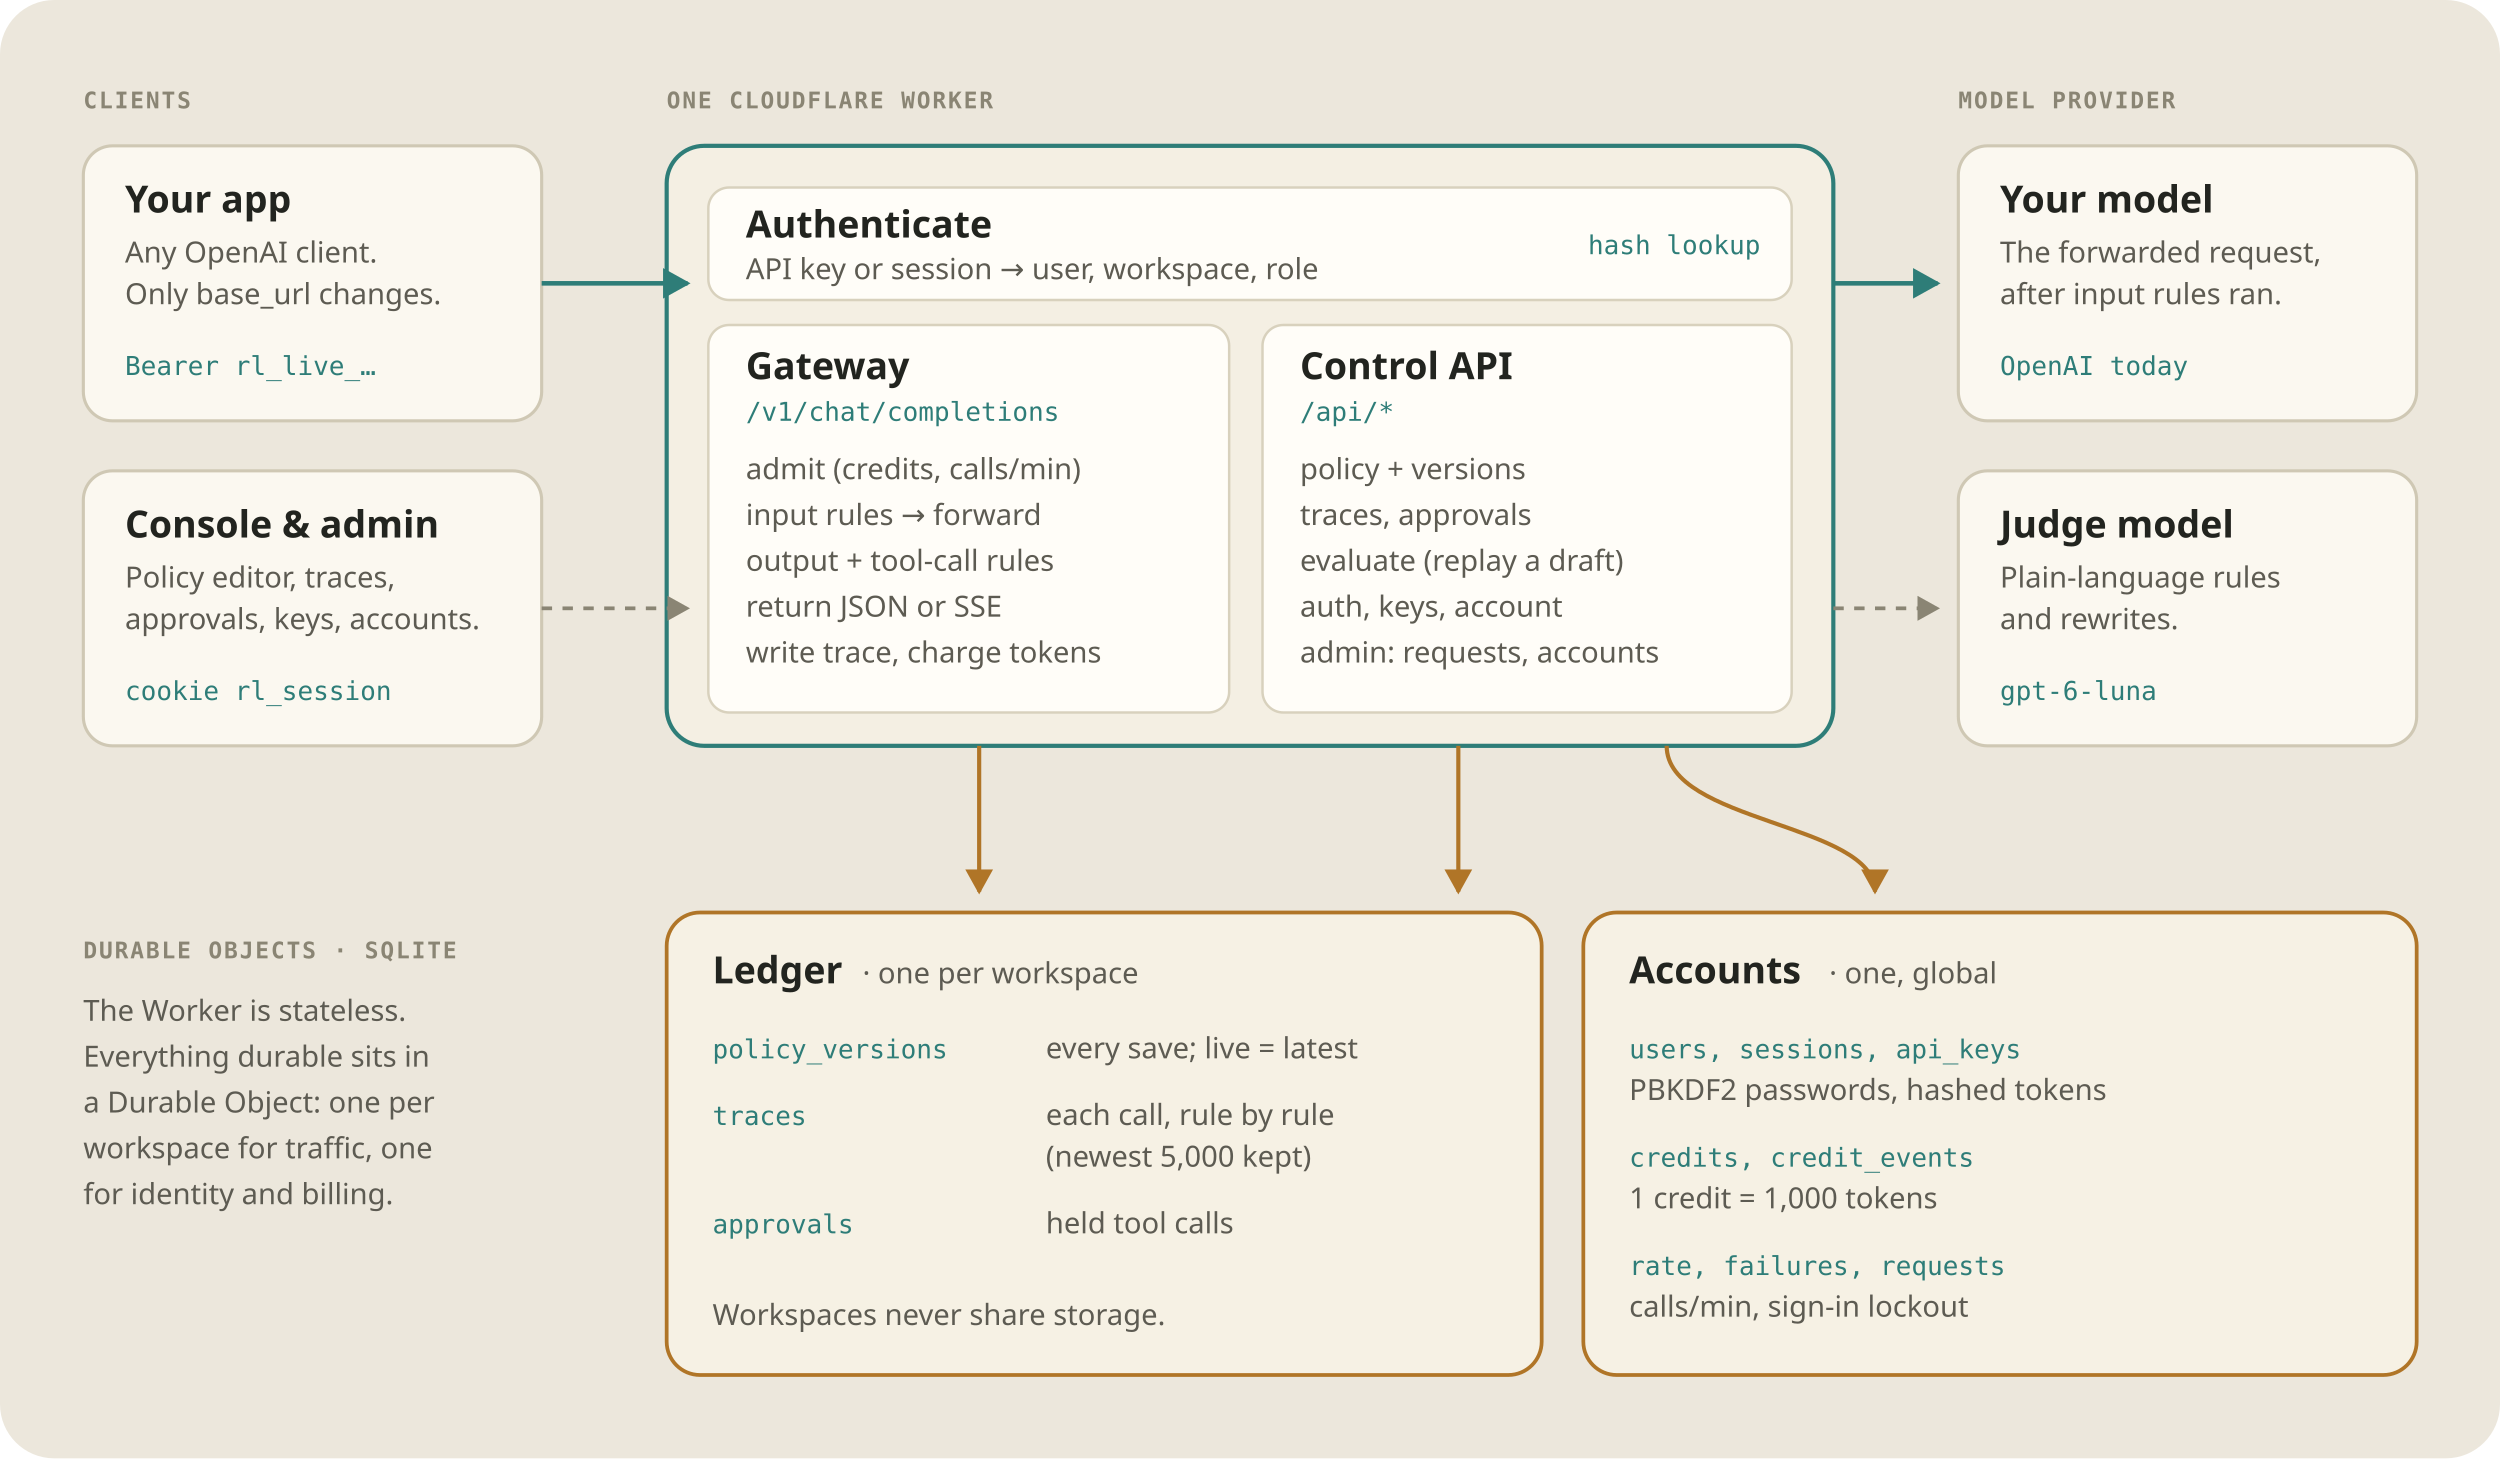
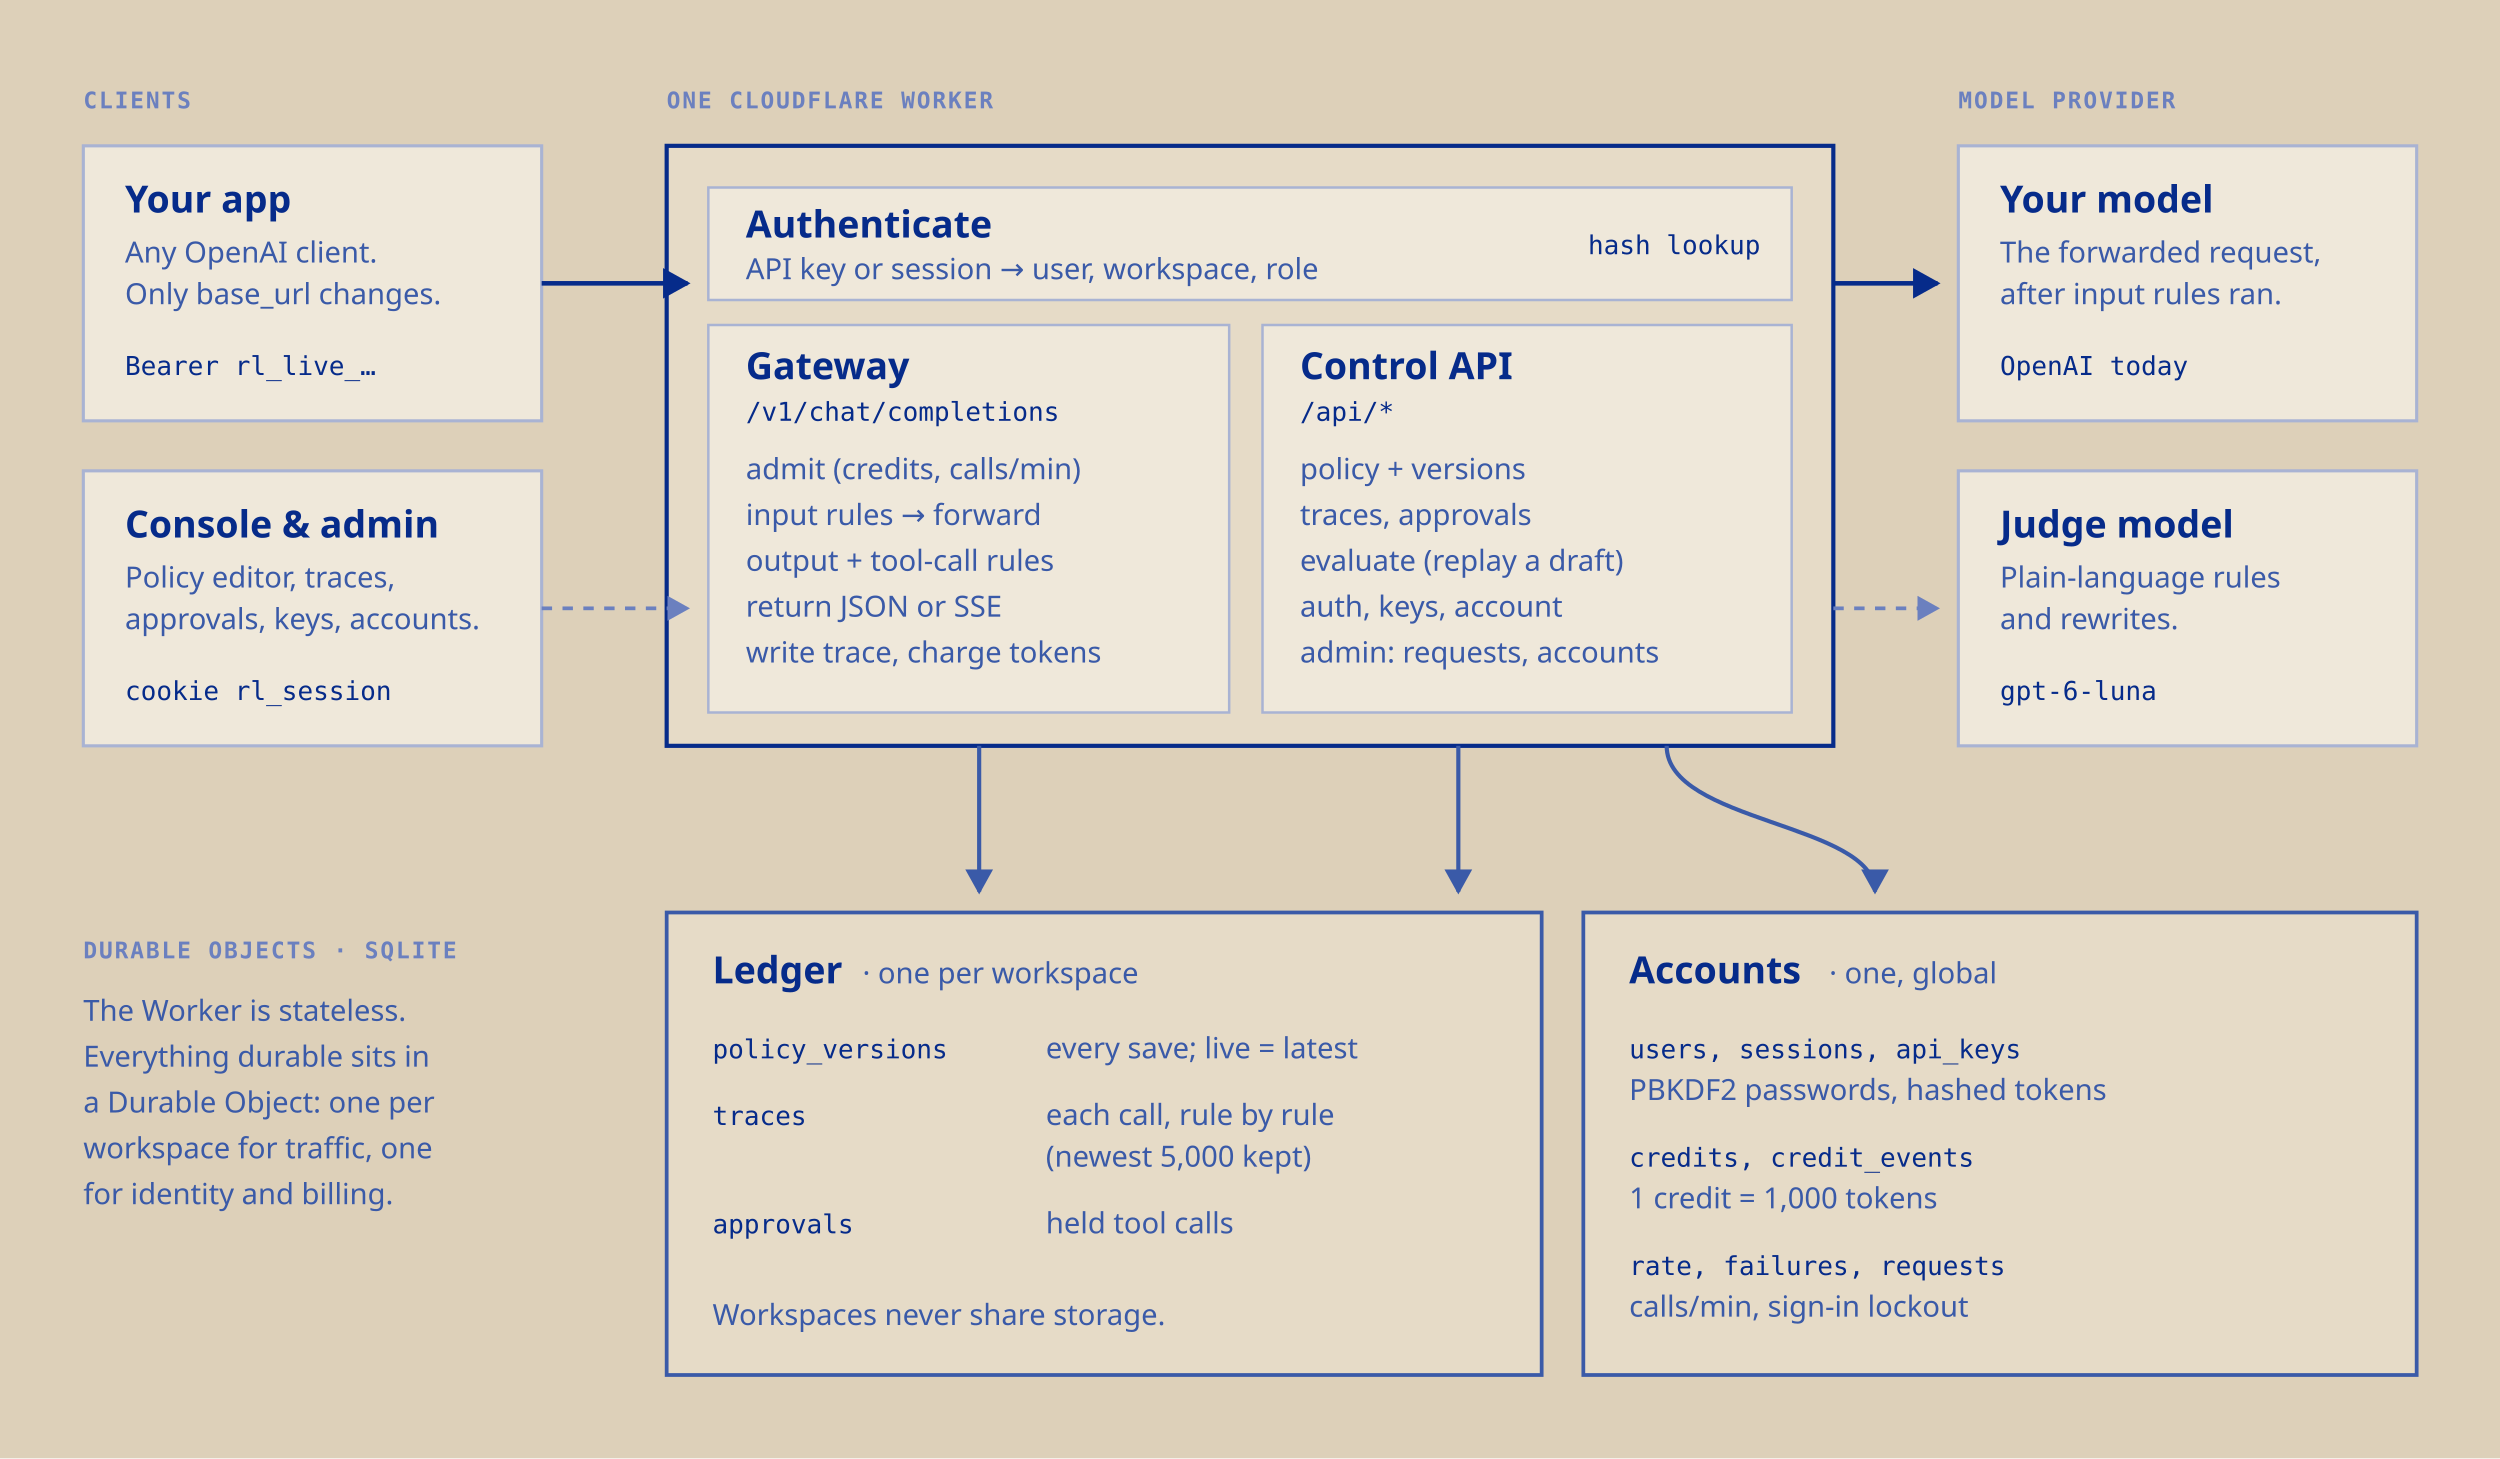
<svg xmlns="http://www.w3.org/2000/svg" viewBox="0 0 1200 700" role="img" aria-labelledby="t d">
  <defs>
    <marker id="a" viewBox="0 0 12 12" refX="9" refY="6" markerWidth="8" markerHeight="8" orient="auto-start-reverse">
-       <path d="M1 1l9 5-9 5z" fill="#2e7d78" />
+       <path d="M1 1l9 5-9 5z" fill="#062b8a" />
    </marker>
    <marker id="g" viewBox="0 0 12 12" refX="9" refY="6" markerWidth="8" markerHeight="8" orient="auto-start-reverse">
-       <path d="M1 1l9 5-9 5z" fill="#8a8574" />
+       <path d="M1 1l9 5-9 5z" fill="#6b80bf" />
    </marker>
    <marker id="o" viewBox="0 0 12 12" refX="9" refY="6" markerWidth="8" markerHeight="8" orient="auto-start-reverse">
-       <path d="M1 1l9 5-9 5z" fill="#b07527" />
+       <path d="M1 1l9 5-9 5z" fill="#3a5aa8" />
    </marker>
    <style>
-       .h{font:600 18px ui-sans-serif,system-ui,sans-serif;fill:#22241f}
-       .s{font:400 14px ui-sans-serif,system-ui,sans-serif;fill:#5d5b52}
-       .m{font:500 12.5px ui-monospace,SFMono-Regular,Menlo,monospace;fill:#2e7d78}
-       .k{font:600 11px ui-monospace,SFMono-Regular,Menlo,monospace;fill:#8a8574;letter-spacing:.08em}
-       .card{fill:#fbf8f0;stroke:#cfc8b4;stroke-width:1.5}
-       .worker{fill:#f4efe3;stroke:#2e7d78;stroke-width:2}
-       .inner{fill:#fffdf8;stroke:#d8d1bd;stroke-width:1.2}
-       .do{fill:#f6f1e4;stroke:#b07527;stroke-width:1.8}
-       .ln{fill:none;stroke:#2e7d78;stroke-width:2.2}
-       .lg{fill:none;stroke:#8a8574;stroke-width:1.8;stroke-dasharray:5 5}
-       .lo{fill:none;stroke:#b07527;stroke-width:2}
+       .h{font:600 18px "Hanken Grotesk",ui-sans-serif,system-ui,sans-serif;fill:#062b8a}
+       .s{font:400 14px "Hanken Grotesk",ui-sans-serif,system-ui,sans-serif;fill:#3a5aa8}
+       .m{font:500 12.5px ui-monospace,SFMono-Regular,Menlo,monospace;fill:#062b8a}
+       .k{font:600 11px ui-monospace,SFMono-Regular,Menlo,monospace;fill:#6b80bf;letter-spacing:.08em}
+       .card{fill:#efe8da;stroke:#a9b3d3;stroke-width:1.5}
+       .worker{fill:#e6dbc7;stroke:#062b8a;stroke-width:2}
+       .inner{fill:#efe8da;stroke:#a9b3d3;stroke-width:1.2}
+       .do{fill:#e6dbc7;stroke:#3a5aa8;stroke-width:1.8}
+       .ln{fill:none;stroke:#062b8a;stroke-width:2.2}
+       .lg{fill:none;stroke:#6b80bf;stroke-width:1.8;stroke-dasharray:5 5}
+       .lo{fill:none;stroke:#3a5aa8;stroke-width:2}
    </style>
  </defs>
-   <rect width="1200" height="700" rx="26" fill="#ece7dc" />
+   <rect width="1200" height="700" rx="0" fill="#ddd0b9" />
  <text x="40" y="52" class="k">CLIENTS</text>
-   <rect x="40" y="70" width="220" height="132" rx="14" class="card" />
+   <rect x="40" y="70" width="220" height="132" rx="0" class="card" />
  <text x="60" y="102" class="h">Your app</text>
  <text x="60" y="126" class="s">Any OpenAI client.</text>
  <text x="60" y="146" class="s">Only base_url changes.</text>
  <text x="60" y="180" class="m">Bearer rl_live_…</text>
-   <rect x="40" y="226" width="220" height="132" rx="14" class="card" />
+   <rect x="40" y="226" width="220" height="132" rx="0" class="card" />
  <text x="60" y="258" class="h">Console &amp; admin</text>
  <text x="60" y="282" class="s">Policy editor, traces,</text>
  <text x="60" y="302" class="s">approvals, keys, accounts.</text>
  <text x="60" y="336" class="m">cookie rl_session</text>
  <text x="320" y="52" class="k">ONE CLOUDFLARE WORKER</text>
-   <rect x="320" y="70" width="560" height="288" rx="18" class="worker" />
-   <rect x="340" y="90" width="520" height="54" rx="10" class="inner" />
+   <rect x="320" y="70" width="560" height="288" rx="0" class="worker" />
+   <rect x="340" y="90" width="520" height="54" rx="0" class="inner" />
  <text x="358" y="114" class="h">Authenticate</text>
  <text x="358" y="134" class="s">API key or session → user, workspace, role</text>
  <text x="845" y="122" class="m" text-anchor="end">hash lookup</text>
-   <rect x="340" y="156" width="250" height="186" rx="10" class="inner" />
+   <rect x="340" y="156" width="250" height="186" rx="0" class="inner" />
  <text x="358" y="182" class="h">Gateway</text>
  <text x="358" y="202" class="m">/v1/chat/completions</text>
  <text x="358" y="230" class="s">admit (credits, calls/min)</text>
  <text x="358" y="252" class="s">input rules → forward</text>
  <text x="358" y="274" class="s">output + tool-call rules</text>
  <text x="358" y="296" class="s">return JSON or SSE</text>
  <text x="358" y="318" class="s">write trace, charge tokens</text>
-   <rect x="606" y="156" width="254" height="186" rx="10" class="inner" />
+   <rect x="606" y="156" width="254" height="186" rx="0" class="inner" />
  <text x="624" y="182" class="h">Control API</text>
  <text x="624" y="202" class="m">/api/*</text>
  <text x="624" y="230" class="s">policy + versions</text>
  <text x="624" y="252" class="s">traces, approvals</text>
  <text x="624" y="274" class="s">evaluate (replay a draft)</text>
  <text x="624" y="296" class="s">auth, keys, account</text>
  <text x="624" y="318" class="s">admin: requests, accounts</text>
  <text x="940" y="52" class="k">MODEL PROVIDER</text>
-   <rect x="940" y="70" width="220" height="132" rx="14" class="card" />
+   <rect x="940" y="70" width="220" height="132" rx="0" class="card" />
  <text x="960" y="102" class="h">Your model</text>
  <text x="960" y="126" class="s">The forwarded request,</text>
  <text x="960" y="146" class="s">after input rules ran.</text>
  <text x="960" y="180" class="m">OpenAI today</text>
-   <rect x="940" y="226" width="220" height="132" rx="14" class="card" />
+   <rect x="940" y="226" width="220" height="132" rx="0" class="card" />
  <text x="960" y="258" class="h">Judge model</text>
  <text x="960" y="282" class="s">Plain-language rules</text>
  <text x="960" y="302" class="s">and rewrites.</text>
  <text x="960" y="336" class="m">gpt-6-luna</text>
  <path d="M260 136 H330" class="ln" marker-end="url(#a)" />
  <path d="M260 292 H330" class="lg" marker-end="url(#g)" />
  <path d="M880 136 H930" class="ln" marker-end="url(#a)" />
  <path d="M880 292 H930" class="lg" marker-end="url(#g)" />
-   <rect x="320" y="438" width="420" height="222" rx="16" class="do" />
+   <rect x="320" y="438" width="420" height="222" rx="0" class="do" />
  <text x="342" y="472" class="h">Ledger</text>
  <text x="414" y="472" class="s">· one per workspace</text>
  <text x="342" y="508" class="m">policy_versions</text>
  <text x="502" y="508" class="s">every save; live = latest</text>
  <text x="342" y="540" class="m">traces</text>
  <text x="502" y="540" class="s">each call, rule by rule</text>
  <text x="502" y="560" class="s">(newest 5,000 kept)</text>
  <text x="342" y="592" class="m">approvals</text>
  <text x="502" y="592" class="s">held tool calls</text>
  <text x="342" y="636" class="s">Workspaces never share storage.</text>
-   <rect x="760" y="438" width="400" height="222" rx="16" class="do" />
+   <rect x="760" y="438" width="400" height="222" rx="0" class="do" />
  <text x="782" y="472" class="h">Accounts</text>
  <text x="878" y="472" class="s">· one, global</text>
  <text x="782" y="508" class="m">users, sessions, api_keys</text>
  <text x="782" y="528" class="s">PBKDF2 passwords, hashed tokens</text>
  <text x="782" y="560" class="m">credits, credit_events</text>
  <text x="782" y="580" class="s">1 credit = 1,000 tokens</text>
  <text x="782" y="612" class="m">rate, failures, requests</text>
  <text x="782" y="632" class="s">calls/min, sign-in lockout</text>
  <path d="M470 358 V428" class="lo" marker-end="url(#o)" />
  <path d="M700 358 V428" class="lo" marker-end="url(#o)" />
  <path d="M800 358 C 800 395, 900 395, 900 428" class="lo" marker-end="url(#o)" />
  <text x="40" y="460" class="k">DURABLE OBJECTS · SQLITE</text>
  <text x="40" y="490" class="s">The Worker is stateless.</text>
  <text x="40" y="512" class="s">Everything durable sits in</text>
  <text x="40" y="534" class="s">a Durable Object: one per</text>
  <text x="40" y="556" class="s">workspace for traffic, one</text>
  <text x="40" y="578" class="s">for identity and billing.</text>
</svg>
